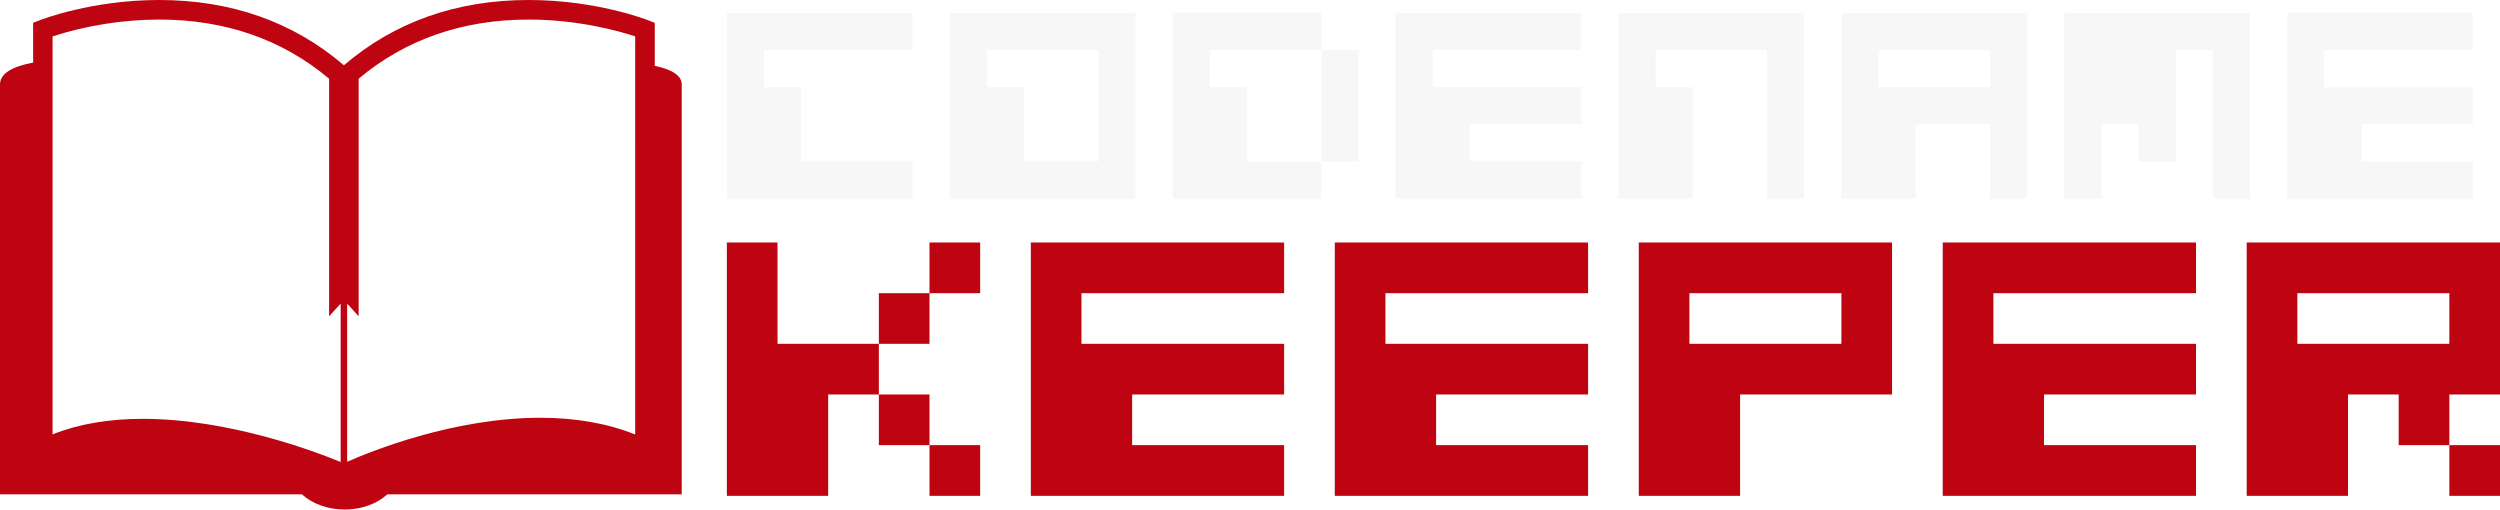
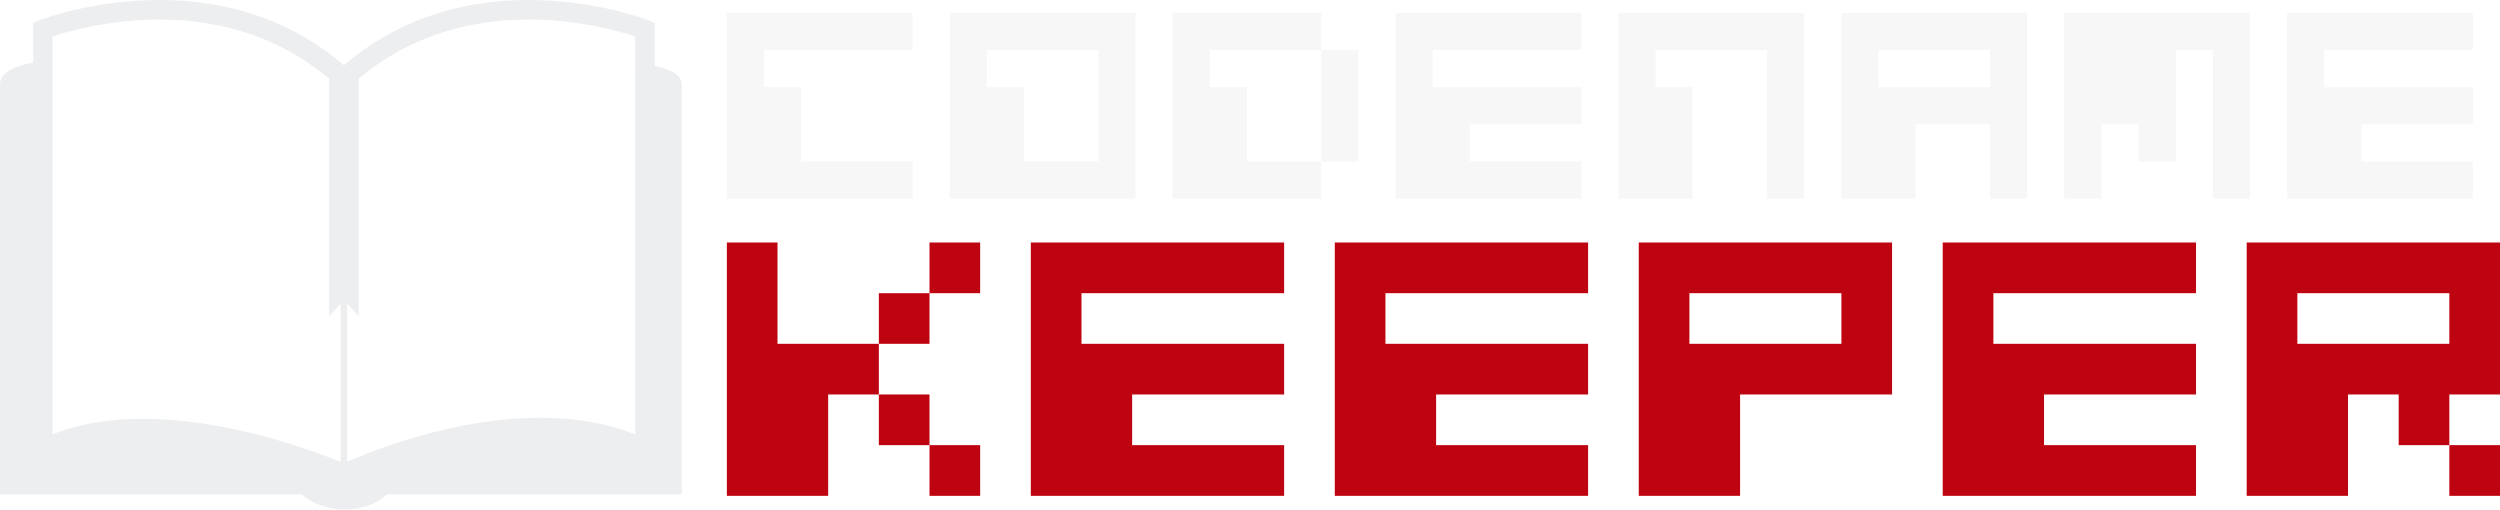
<svg xmlns="http://www.w3.org/2000/svg" id="OBJECTS" viewBox="0 0 3269.26 666.28">
-   <path d="M890.77,179.61V123.44l-8.16-3.15c-2.77-1.12-68.76-26.7-156.75-26.7-94.22,0-175.57,28.76-241.56,85.36C418.18,122.35,337,93.59,242.62,93.59c-88,0-154,25.58-156.75,26.7l-8,3.15v52c-26.72,5-43.32,14-43.32,28.5V740H429.26c13.66,12.31,33.76,19.92,56,19.92s42.32-7.61,55.87-19.92H926.05V204c0-11.9-13.43-19.65-35.28-24.37ZM480,697.76c-32.81-13.56-145.68-56.45-258.73-56.45-44.65,0-84.22,6.78-118,20.34V141.15a463.58,463.58,0,0,1,139.34-22c86.87,0,161.46,26.27,222.3,77.34V507.25l15.1-16.6Zm385.15-36c-36.24-14.53-77.75-21.86-123.81-21.86-113,0-220.53,43.3-252.79,57.55V490.65l15,16.6V196.51c60.88-51.07,135.45-77.34,222.33-77.34,65.85,0,119.67,15.51,139.31,22Zm0,0" transform="translate(-34.54 -93.59)" style="fill:#bf0411" />
+   <path d="M890.77,179.61V123.44l-8.16-3.15c-2.77-1.12-68.76-26.7-156.75-26.7-94.22,0-175.57,28.76-241.56,85.36C418.18,122.35,337,93.59,242.62,93.59c-88,0-154,25.58-156.75,26.7l-8,3.15v52c-26.72,5-43.32,14-43.32,28.5V740H429.26c13.66,12.31,33.76,19.92,56,19.92s42.32-7.61,55.87-19.92H926.05V204c0-11.9-13.43-19.65-35.28-24.37ZM480,697.76c-32.81-13.56-145.68-56.45-258.73-56.45-44.65,0-84.22,6.78-118,20.34V141.15a463.58,463.58,0,0,1,139.34-22c86.87,0,161.46,26.27,222.3,77.34V507.25l15.1-16.6Zm385.15-36c-36.24-14.53-77.75-21.86-123.81-21.86-113,0-220.53,43.3-252.79,57.55V490.65l15,16.6V196.51c60.88-51.07,135.45-77.34,222.33-77.34,65.85,0,119.67,15.51,139.31,22Zm0,0" transform="translate(-34.54 -93.59)" style="fill:#edeef0" />
  <path d="M1183.8,675.7V609.45h-66.25V742H985.05V410.7h66.25V543.2h132.5V477h66.25V543.2H1183.8v66.25h66.25V675.7h66.25V742h-66.25V675.7ZM1250.05,477V410.7h66.25V477Z" transform="translate(-34.54 -93.59)" style="fill:#bf0411" />
  <path d="M1713.8,609.45H1515.05V675.7H1713.8V742H1382.55V410.7H1713.8V477h-265V543.2h265Z" transform="translate(-34.54 -93.59)" style="fill:#bf0411" />
  <path d="M2111.3,609.45H1912.55V675.7H2111.3V742H1780.05V410.7H2111.3V477h-265V543.2h265Z" transform="translate(-34.54 -93.59)" style="fill:#bf0411" />
  <path d="M2310.05,609.45V742h-132.5V410.7H2508.8V609.45ZM2442.55,477H2243.8V543.2h198.75Z" transform="translate(-34.54 -93.59)" style="fill:#bf0411" />
  <path d="M2906.3,609.45H2707.55V675.7H2906.3V742H2575.05V410.7H2906.3V477h-265V543.2h265Z" transform="translate(-34.54 -93.59)" style="fill:#bf0411" />
  <path d="M3171.3,675.7V609.45h-66.25V742h-132.5V410.7H3303.8V609.45h-66.25V675.7ZM3237.55,477H3038.8V543.2h198.75ZM3303.8,675.7V742h-66.25V675.7Z" transform="translate(-34.54 -93.59)" style="fill:#bf0411" />
  <path d="M1033.63,159v48.58h48.58V304.7H1228v48.58H985.05V110.37H1228V159Z" transform="translate(-34.54 -93.59)" style="fill:#f7f7f8" />
  <path d="M1276.54,353.28V110.37h242.9V353.28Zm48.58-145.74h48.58V304.7h97.16V159H1325.12Z" transform="translate(-34.54 -93.59)" style="fill:#f7f7f8" />
  <path d="M1762.35,353.28H1568V110.37h194.33V159h48.58V304.7h-48.58ZM1616.6,207.54h48.58V304.7h97.17V159H1616.6Z" transform="translate(-34.54 -93.59)" style="fill:#f7f7f8" />
  <path d="M2102.42,256.12H1956.67V304.7h145.75v48.58H1859.51V110.37h242.91V159H1908.09v48.58h194.33Z" transform="translate(-34.54 -93.59)" style="fill:#f7f7f8" />
  <path d="M2199.58,207.54h48.58V353.28H2151V110.37h242.9V353.28h-48.58V159H2199.58Z" transform="translate(-34.54 -93.59)" style="fill:#f7f7f8" />
  <path d="M2442.49,110.37h242.9V353.28h-48.58V256.12h-97.16v97.16h-97.16Zm48.58,97.17h145.74V159H2491.07Z" transform="translate(-34.54 -93.59)" style="fill:#f7f7f8" />
  <path d="M2734,353.28V110.37h242.91V353.28H2928.3V159h-48.58V304.7h-48.59V256.12h-48.58v97.16Z" transform="translate(-34.54 -93.59)" style="fill:#f7f7f8" />
  <path d="M3268.37,256.12H3122.62V304.7h145.75v48.58H3025.46V110.37h242.91V159H3074v48.58h194.33Z" transform="translate(-34.54 -93.59)" style="fill:#f7f7f8" />
</svg>
